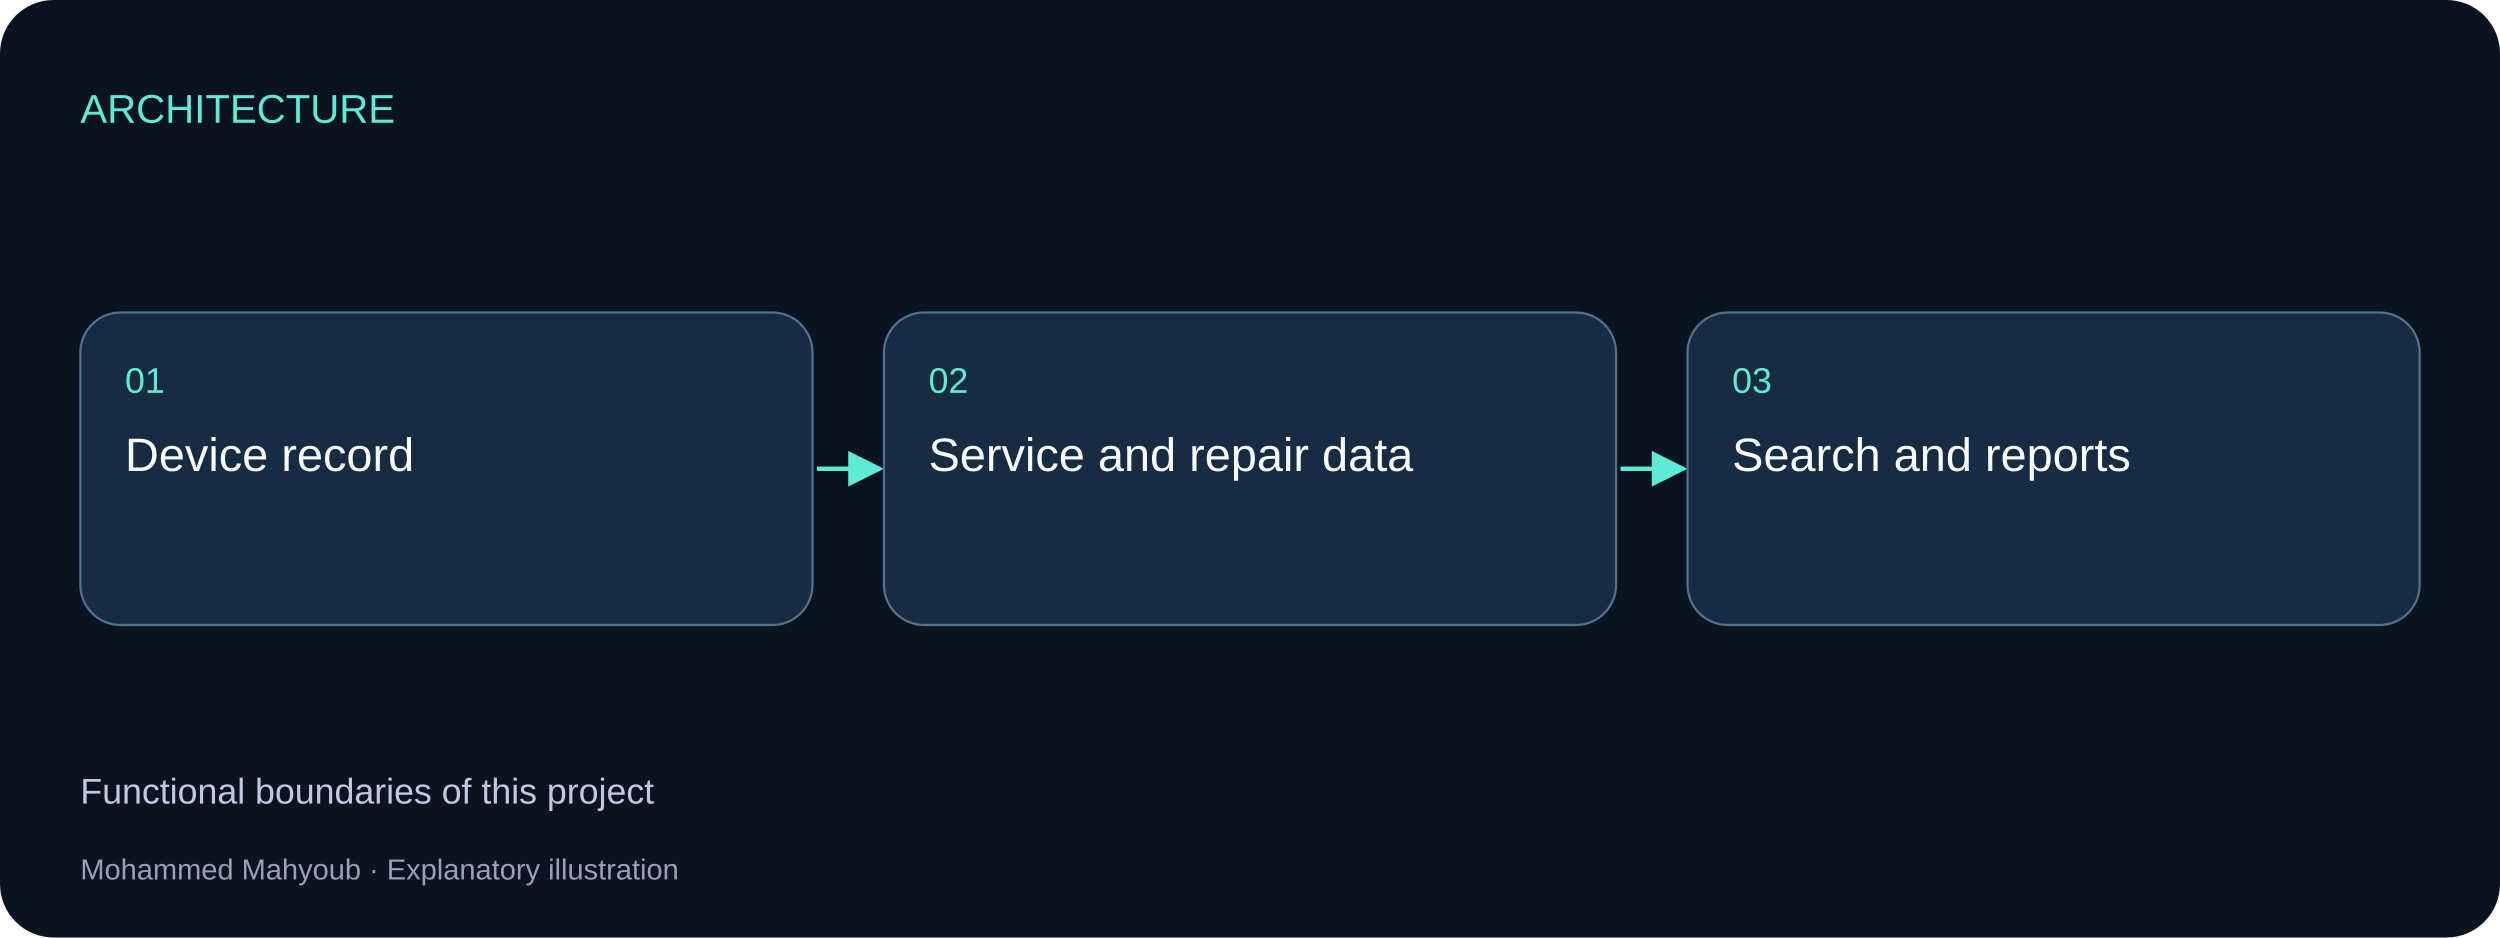
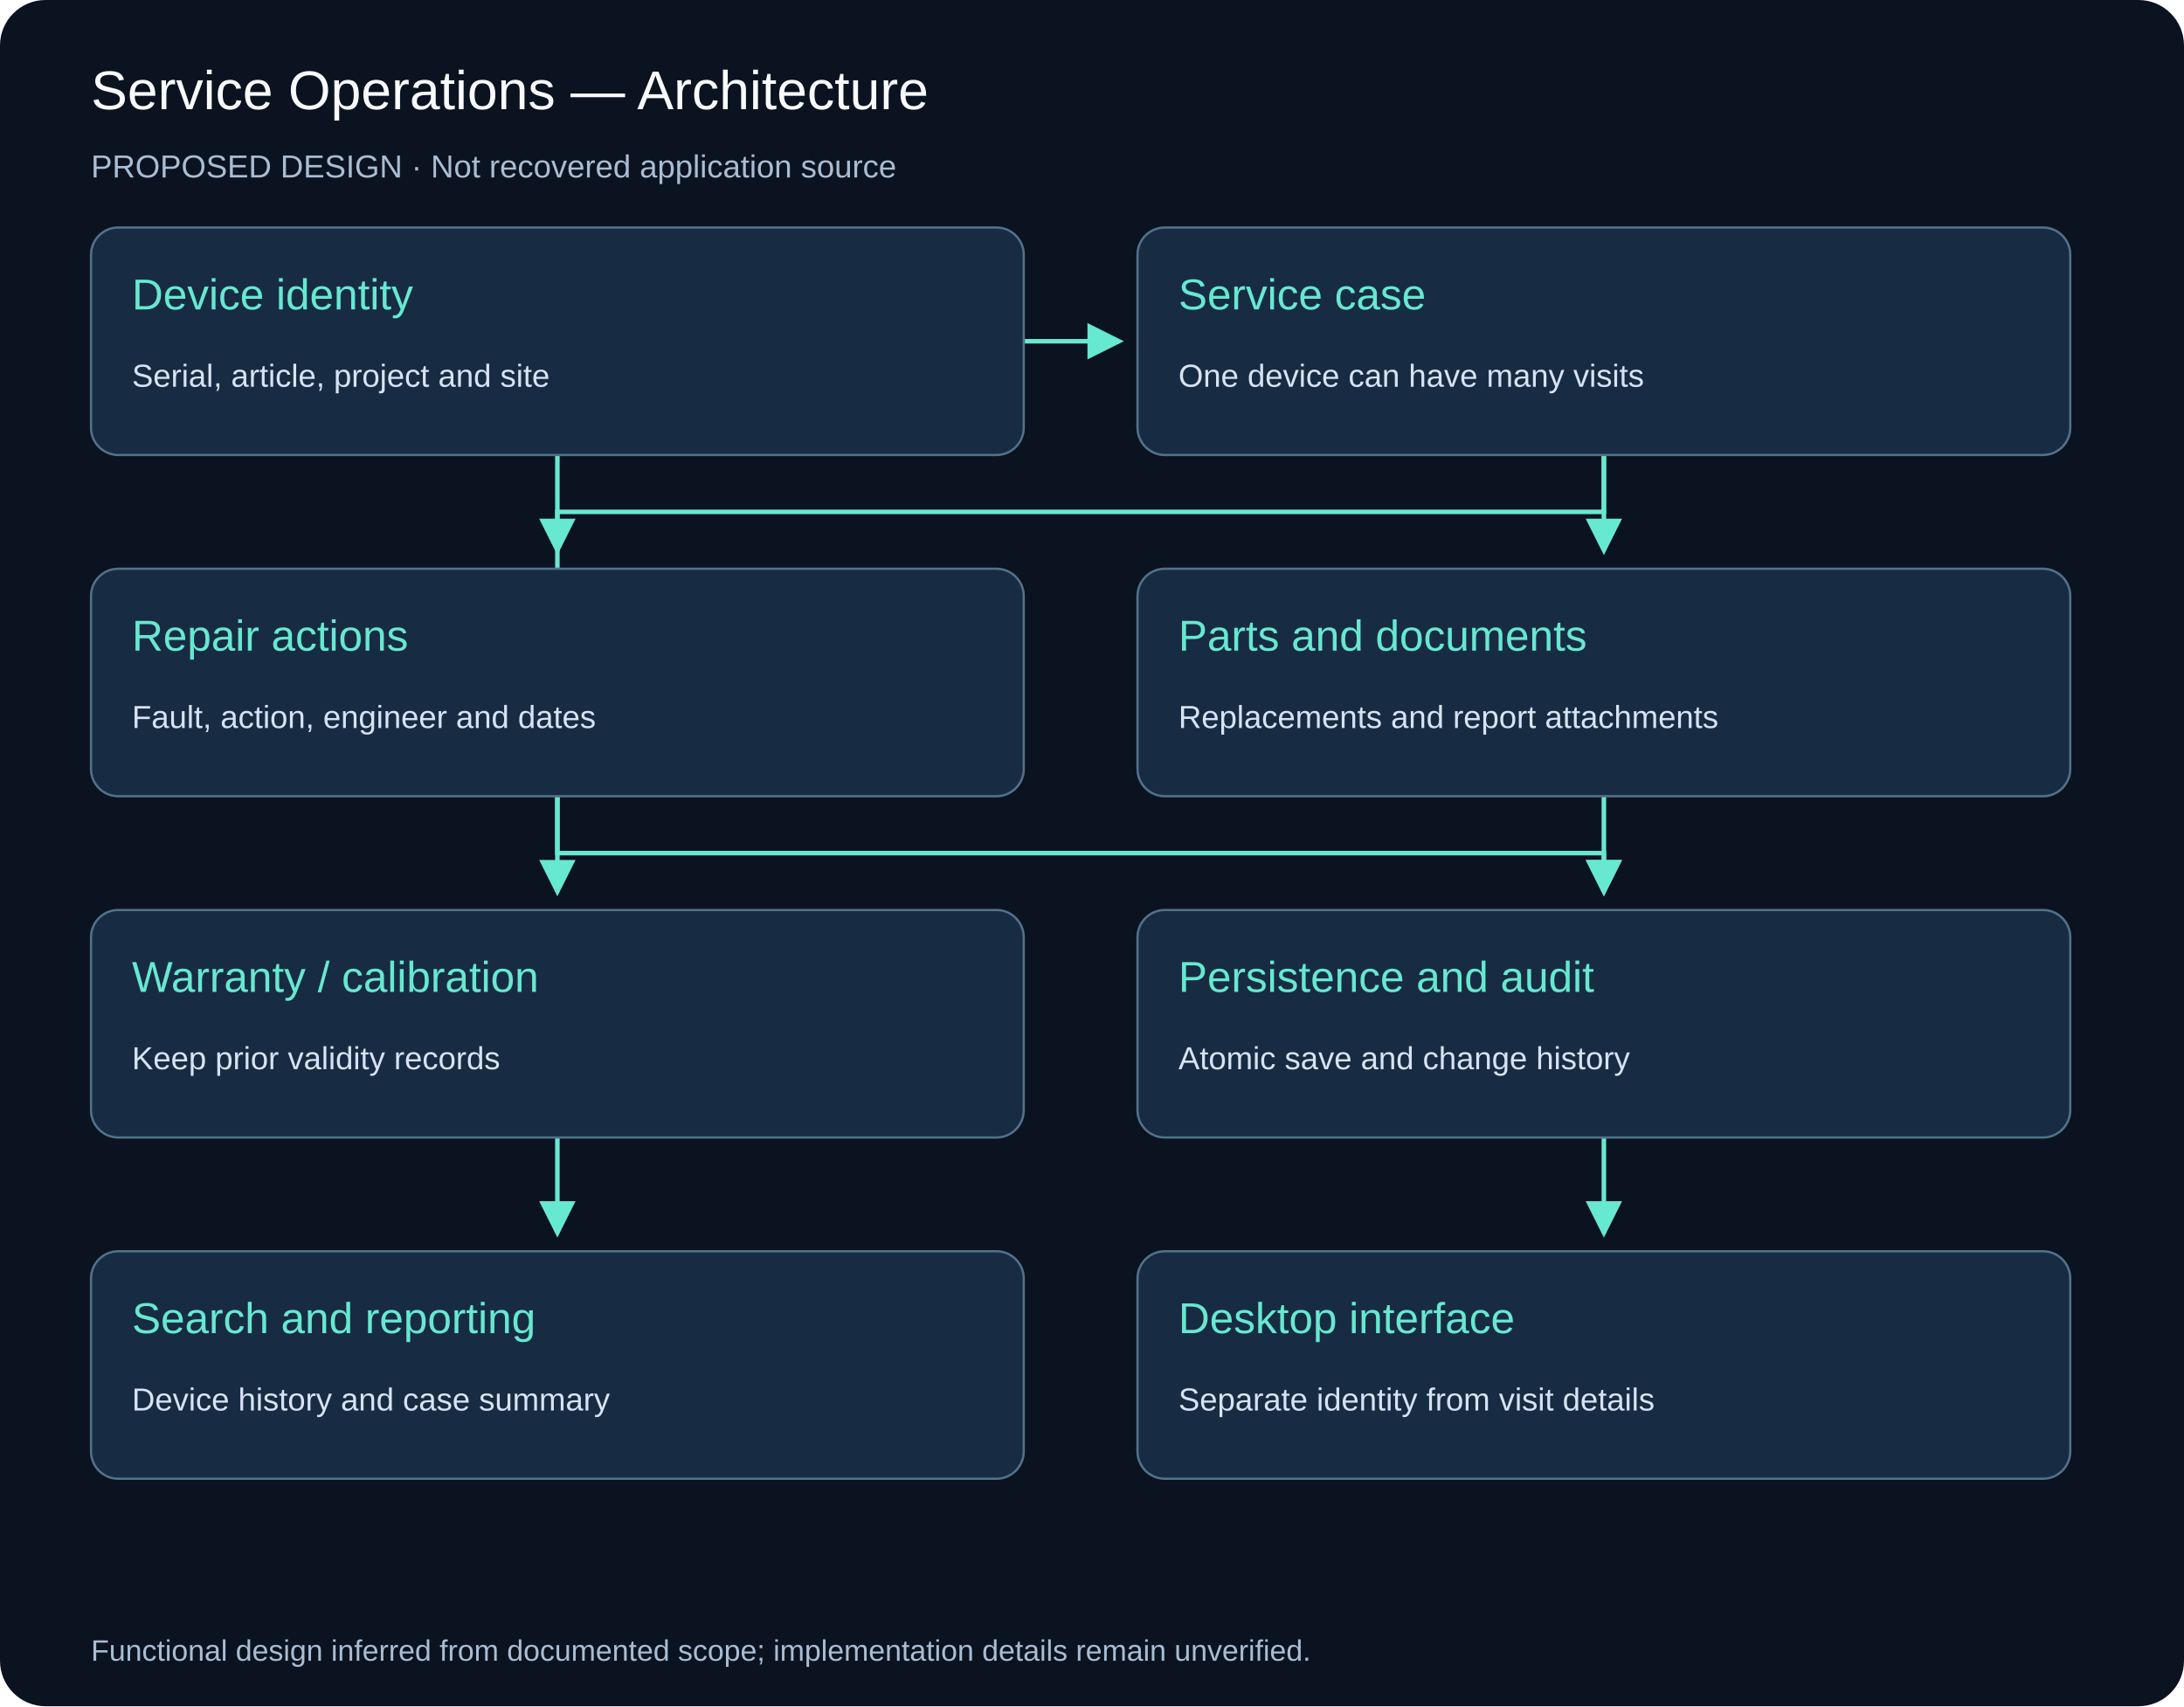
- <svg xmlns="http://www.w3.org/2000/svg" viewBox="0 0 1120 420" role="img">
+ <svg xmlns="http://www.w3.org/2000/svg" viewBox="0 0 960 750" role="img" aria-labelledby="title desc">
  <defs>
-     <marker id="a" markerWidth="8" markerHeight="8" refX="6" refY="4" orient="auto">
-       <path d="M0 0L8 4L0 8" fill="#5eead4" />
+     <marker id="arrow" markerWidth="8" markerHeight="8" refX="7" refY="4" orient="auto">
+       <path d="M0 0L8 4L0 8" fill="#67e8d0" />
    </marker>
  </defs>
-   <rect width="1120" height="420" rx="24" fill="#0b1220" />
-   <text x="36" y="55" font-family="Arial" font-size="18" fill="#5eead4">ARCHITECTURE</text>
-   <rect x="36" y="140" width="328" height="140" rx="18" fill="#172c43" stroke="#52718a" />
-   <text x="56" y="176" font-family="Arial" font-size="16" fill="#5eead4">01</text>
-   <text x="56" y="211" font-family="Arial" font-size="21" fill="#f8fafc">Device record</text>
-   <path d="M366 210H392" stroke="#5eead4" stroke-width="2" marker-end="url(#a)" />
-   <rect x="396" y="140" width="328" height="140" rx="18" fill="#172c43" stroke="#52718a" />
-   <text x="416" y="176" font-family="Arial" font-size="16" fill="#5eead4">02</text>
-   <text x="416" y="211" font-family="Arial" font-size="21" fill="#f8fafc">Service and repair data</text>
-   <path d="M726 210H752" stroke="#5eead4" stroke-width="2" marker-end="url(#a)" />
-   <rect x="756" y="140" width="328" height="140" rx="18" fill="#172c43" stroke="#52718a" />
-   <text x="776" y="176" font-family="Arial" font-size="16" fill="#5eead4">03</text>
-   <text x="776" y="211" font-family="Arial" font-size="21" fill="#f8fafc">Search and reports</text>
-   <text x="36" y="360" font-family="Arial" font-size="16" fill="#bdcbe0">Functional boundaries of this project</text>
-   <text x="36" y="394" font-family="Arial" font-size="13" fill="#94a3b8">Mohammed Mahyoub · Explanatory illustration</text>
+   <rect width="960" height="750" rx="20" fill="#0b1220" />
+   <g font-family="Arial,sans-serif">
+     <text x="40" y="48" font-size="24" fill="#f8fafc">Service Operations — Architecture</text>
+     <text x="40" y="78" font-size="14" fill="#a9bdd3">PROPOSED DESIGN · Not recovered application source</text>
+     <path d="M450 150 H492" fill="none" stroke="#67e8d0" stroke-width="2" marker-end="url(#arrow)" />
+     <path d="M705 200 V225 H245 V242" fill="none" stroke="#67e8d0" stroke-width="2" marker-end="url(#arrow)" />
+     <path d="M705 200 V242" fill="none" stroke="#67e8d0" stroke-width="2" marker-end="url(#arrow)" />
+     <path d="M245 200 V392" fill="none" stroke="#67e8d0" stroke-width="2" marker-end="url(#arrow)" />
+     <path d="M245 350 V375 H705 V392" fill="none" stroke="#67e8d0" stroke-width="2" marker-end="url(#arrow)" />
+     <path d="M705 350 V392" fill="none" stroke="#67e8d0" stroke-width="2" marker-end="url(#arrow)" />
+     <path d="M245 500 V542" fill="none" stroke="#67e8d0" stroke-width="2" marker-end="url(#arrow)" />
+     <path d="M705 500 V542" fill="none" stroke="#67e8d0" stroke-width="2" marker-end="url(#arrow)" />
+     <rect x="40" y="100" width="410" height="100" rx="12" fill="#172c43" stroke="#52718a" />
+     <text x="58" y="136" font-size="19" fill="#67e8d0">Device identity</text>
+     <text x="58" y="170" font-size="14" fill="#d7e3f3">Serial, article, project and site</text>
+     <rect x="500" y="100" width="410" height="100" rx="12" fill="#172c43" stroke="#52718a" />
+     <text x="518" y="136" font-size="19" fill="#67e8d0">Service case</text>
+     <text x="518" y="170" font-size="14" fill="#d7e3f3">One device can have many visits</text>
+     <rect x="40" y="250" width="410" height="100" rx="12" fill="#172c43" stroke="#52718a" />
+     <text x="58" y="286" font-size="19" fill="#67e8d0">Repair actions</text>
+     <text x="58" y="320" font-size="14" fill="#d7e3f3">Fault, action, engineer and dates</text>
+     <rect x="500" y="250" width="410" height="100" rx="12" fill="#172c43" stroke="#52718a" />
+     <text x="518" y="286" font-size="19" fill="#67e8d0">Parts and documents</text>
+     <text x="518" y="320" font-size="14" fill="#d7e3f3">Replacements and report attachments</text>
+     <rect x="40" y="400" width="410" height="100" rx="12" fill="#172c43" stroke="#52718a" />
+     <text x="58" y="436" font-size="19" fill="#67e8d0">Warranty / calibration</text>
+     <text x="58" y="470" font-size="14" fill="#d7e3f3">Keep prior validity records</text>
+     <rect x="500" y="400" width="410" height="100" rx="12" fill="#172c43" stroke="#52718a" />
+     <text x="518" y="436" font-size="19" fill="#67e8d0">Persistence and audit</text>
+     <text x="518" y="470" font-size="14" fill="#d7e3f3">Atomic save and change history</text>
+     <rect x="40" y="550" width="410" height="100" rx="12" fill="#172c43" stroke="#52718a" />
+     <text x="58" y="586" font-size="19" fill="#67e8d0">Search and reporting</text>
+     <text x="58" y="620" font-size="14" fill="#d7e3f3">Device history and case summary</text>
+     <rect x="500" y="550" width="410" height="100" rx="12" fill="#172c43" stroke="#52718a" />
+     <text x="518" y="586" font-size="19" fill="#67e8d0">Desktop interface</text>
+     <text x="518" y="620" font-size="14" fill="#d7e3f3">Separate identity from visit details</text>
+     <text x="40" y="730" font-size="13" fill="#a9bdd3">Functional design inferred from documented scope; implementation details remain unverified.</text>
+   </g>
</svg>
